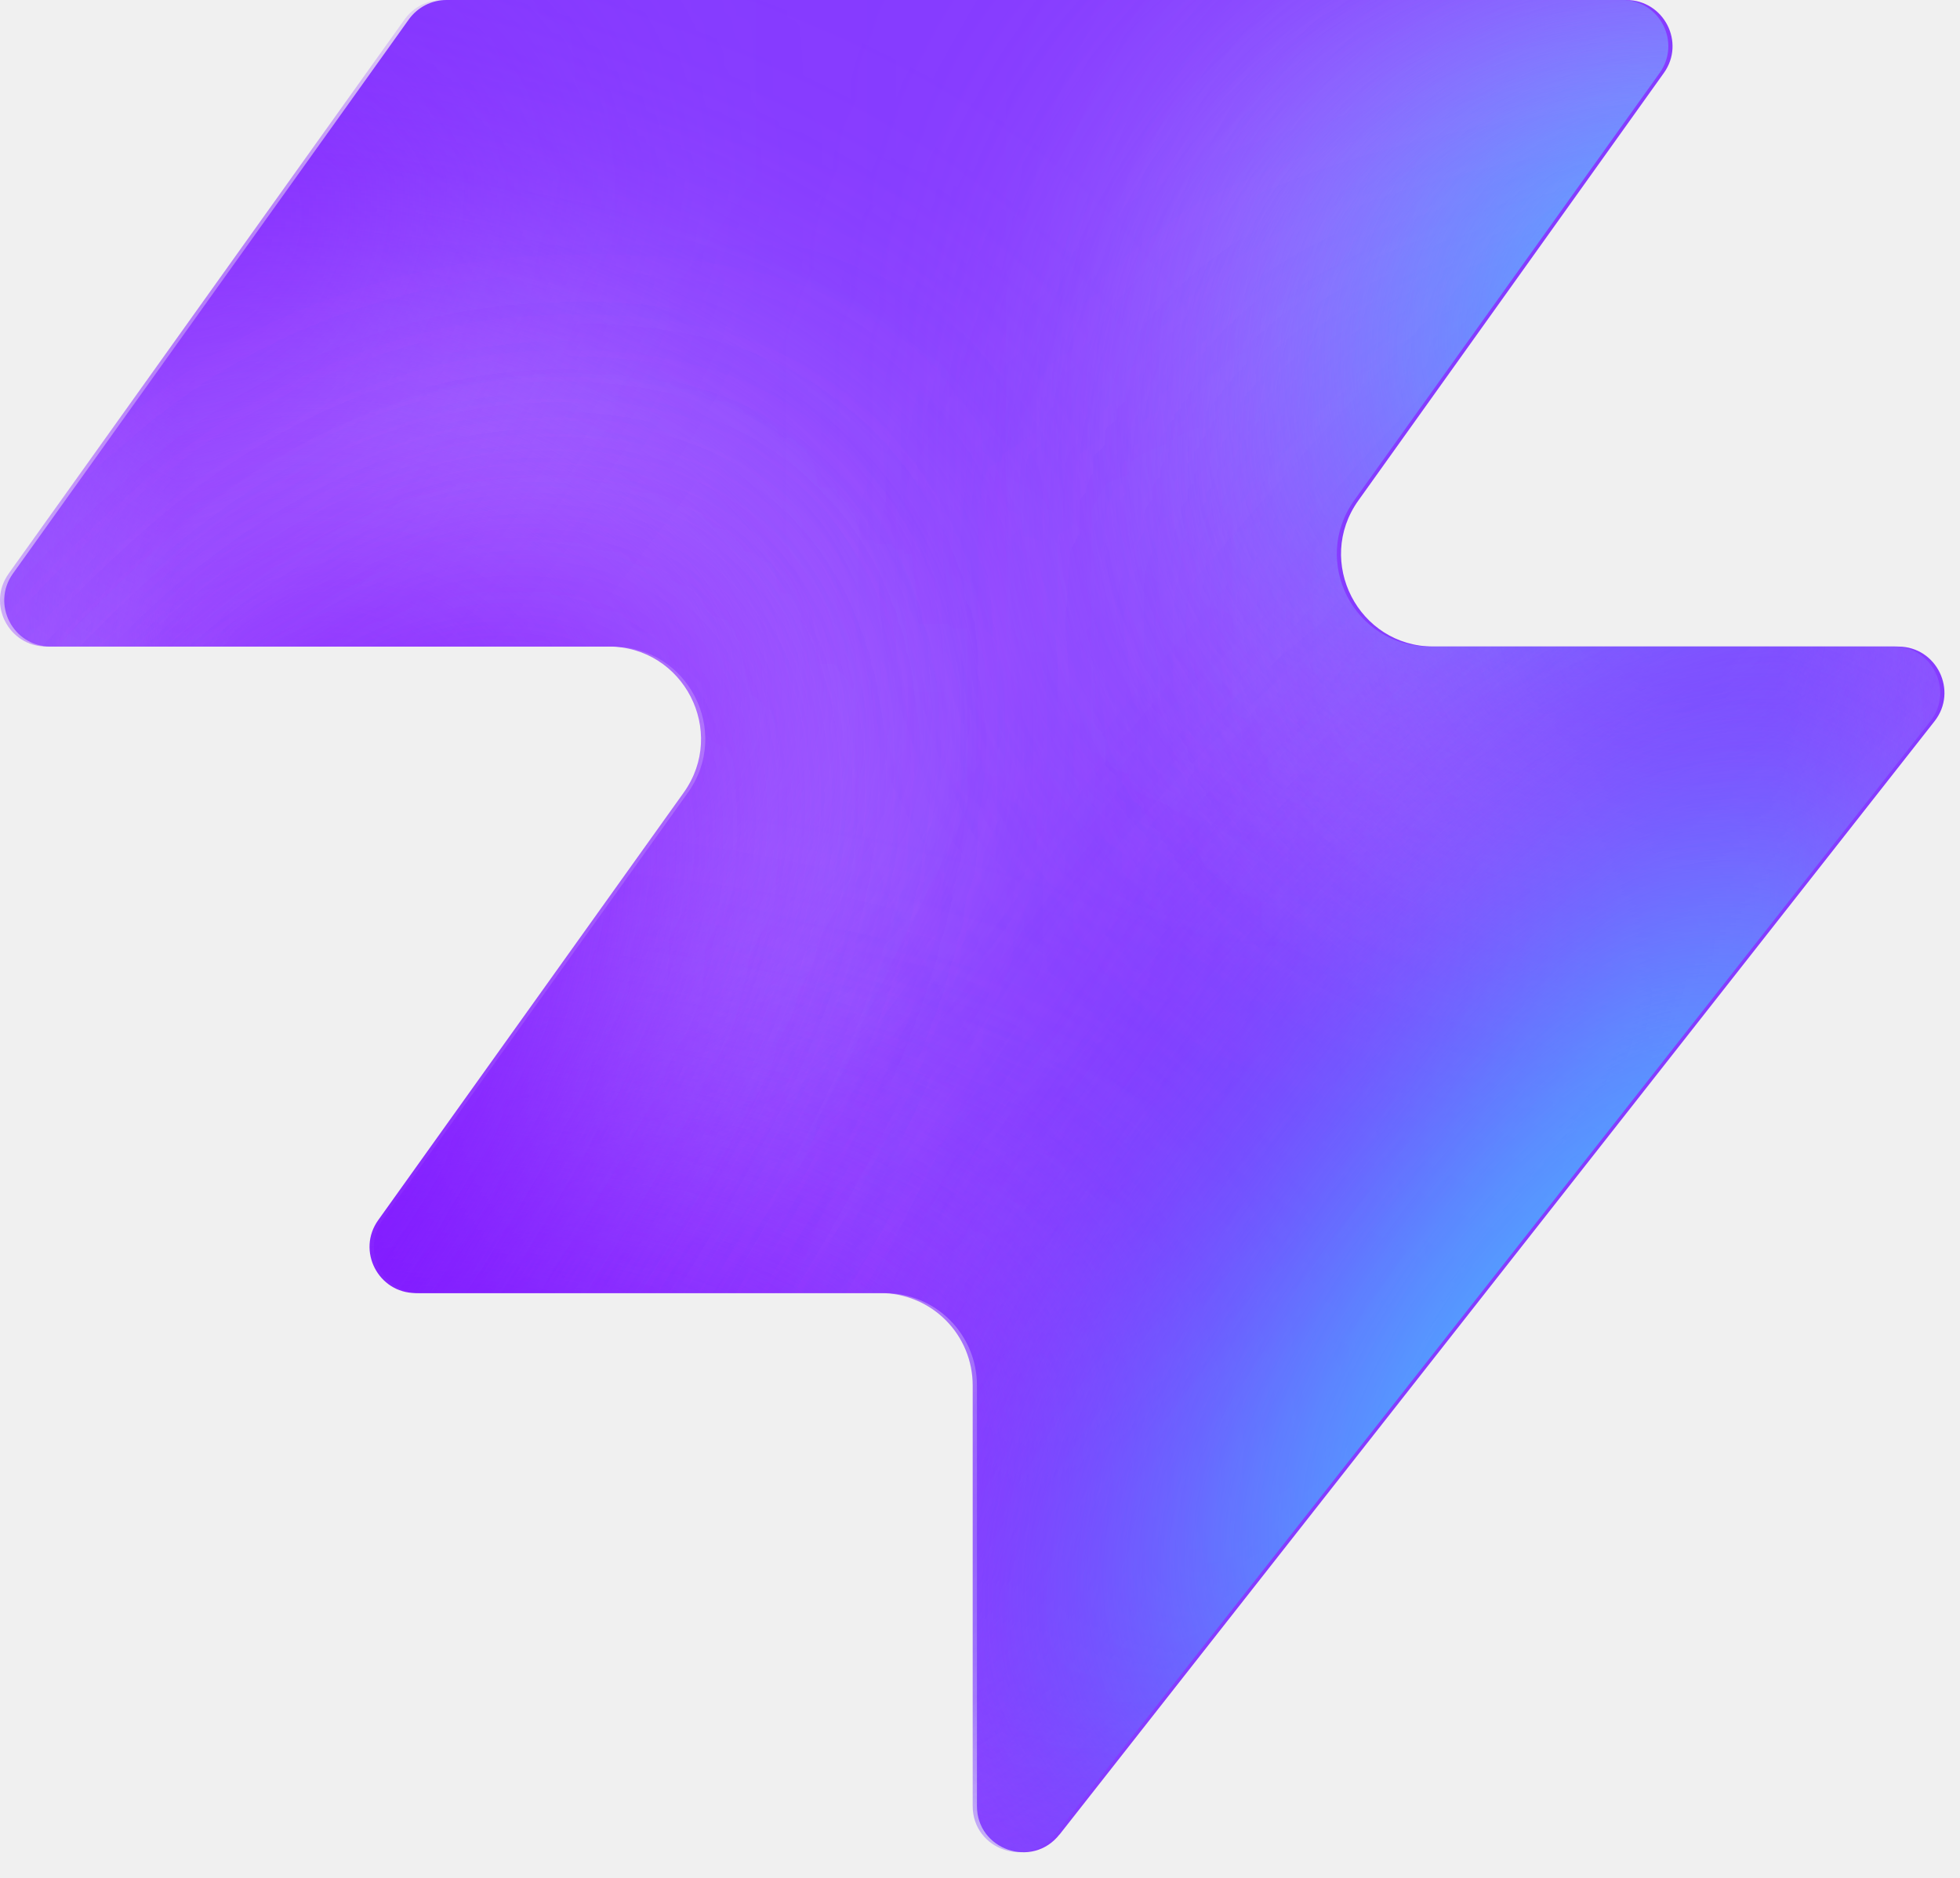
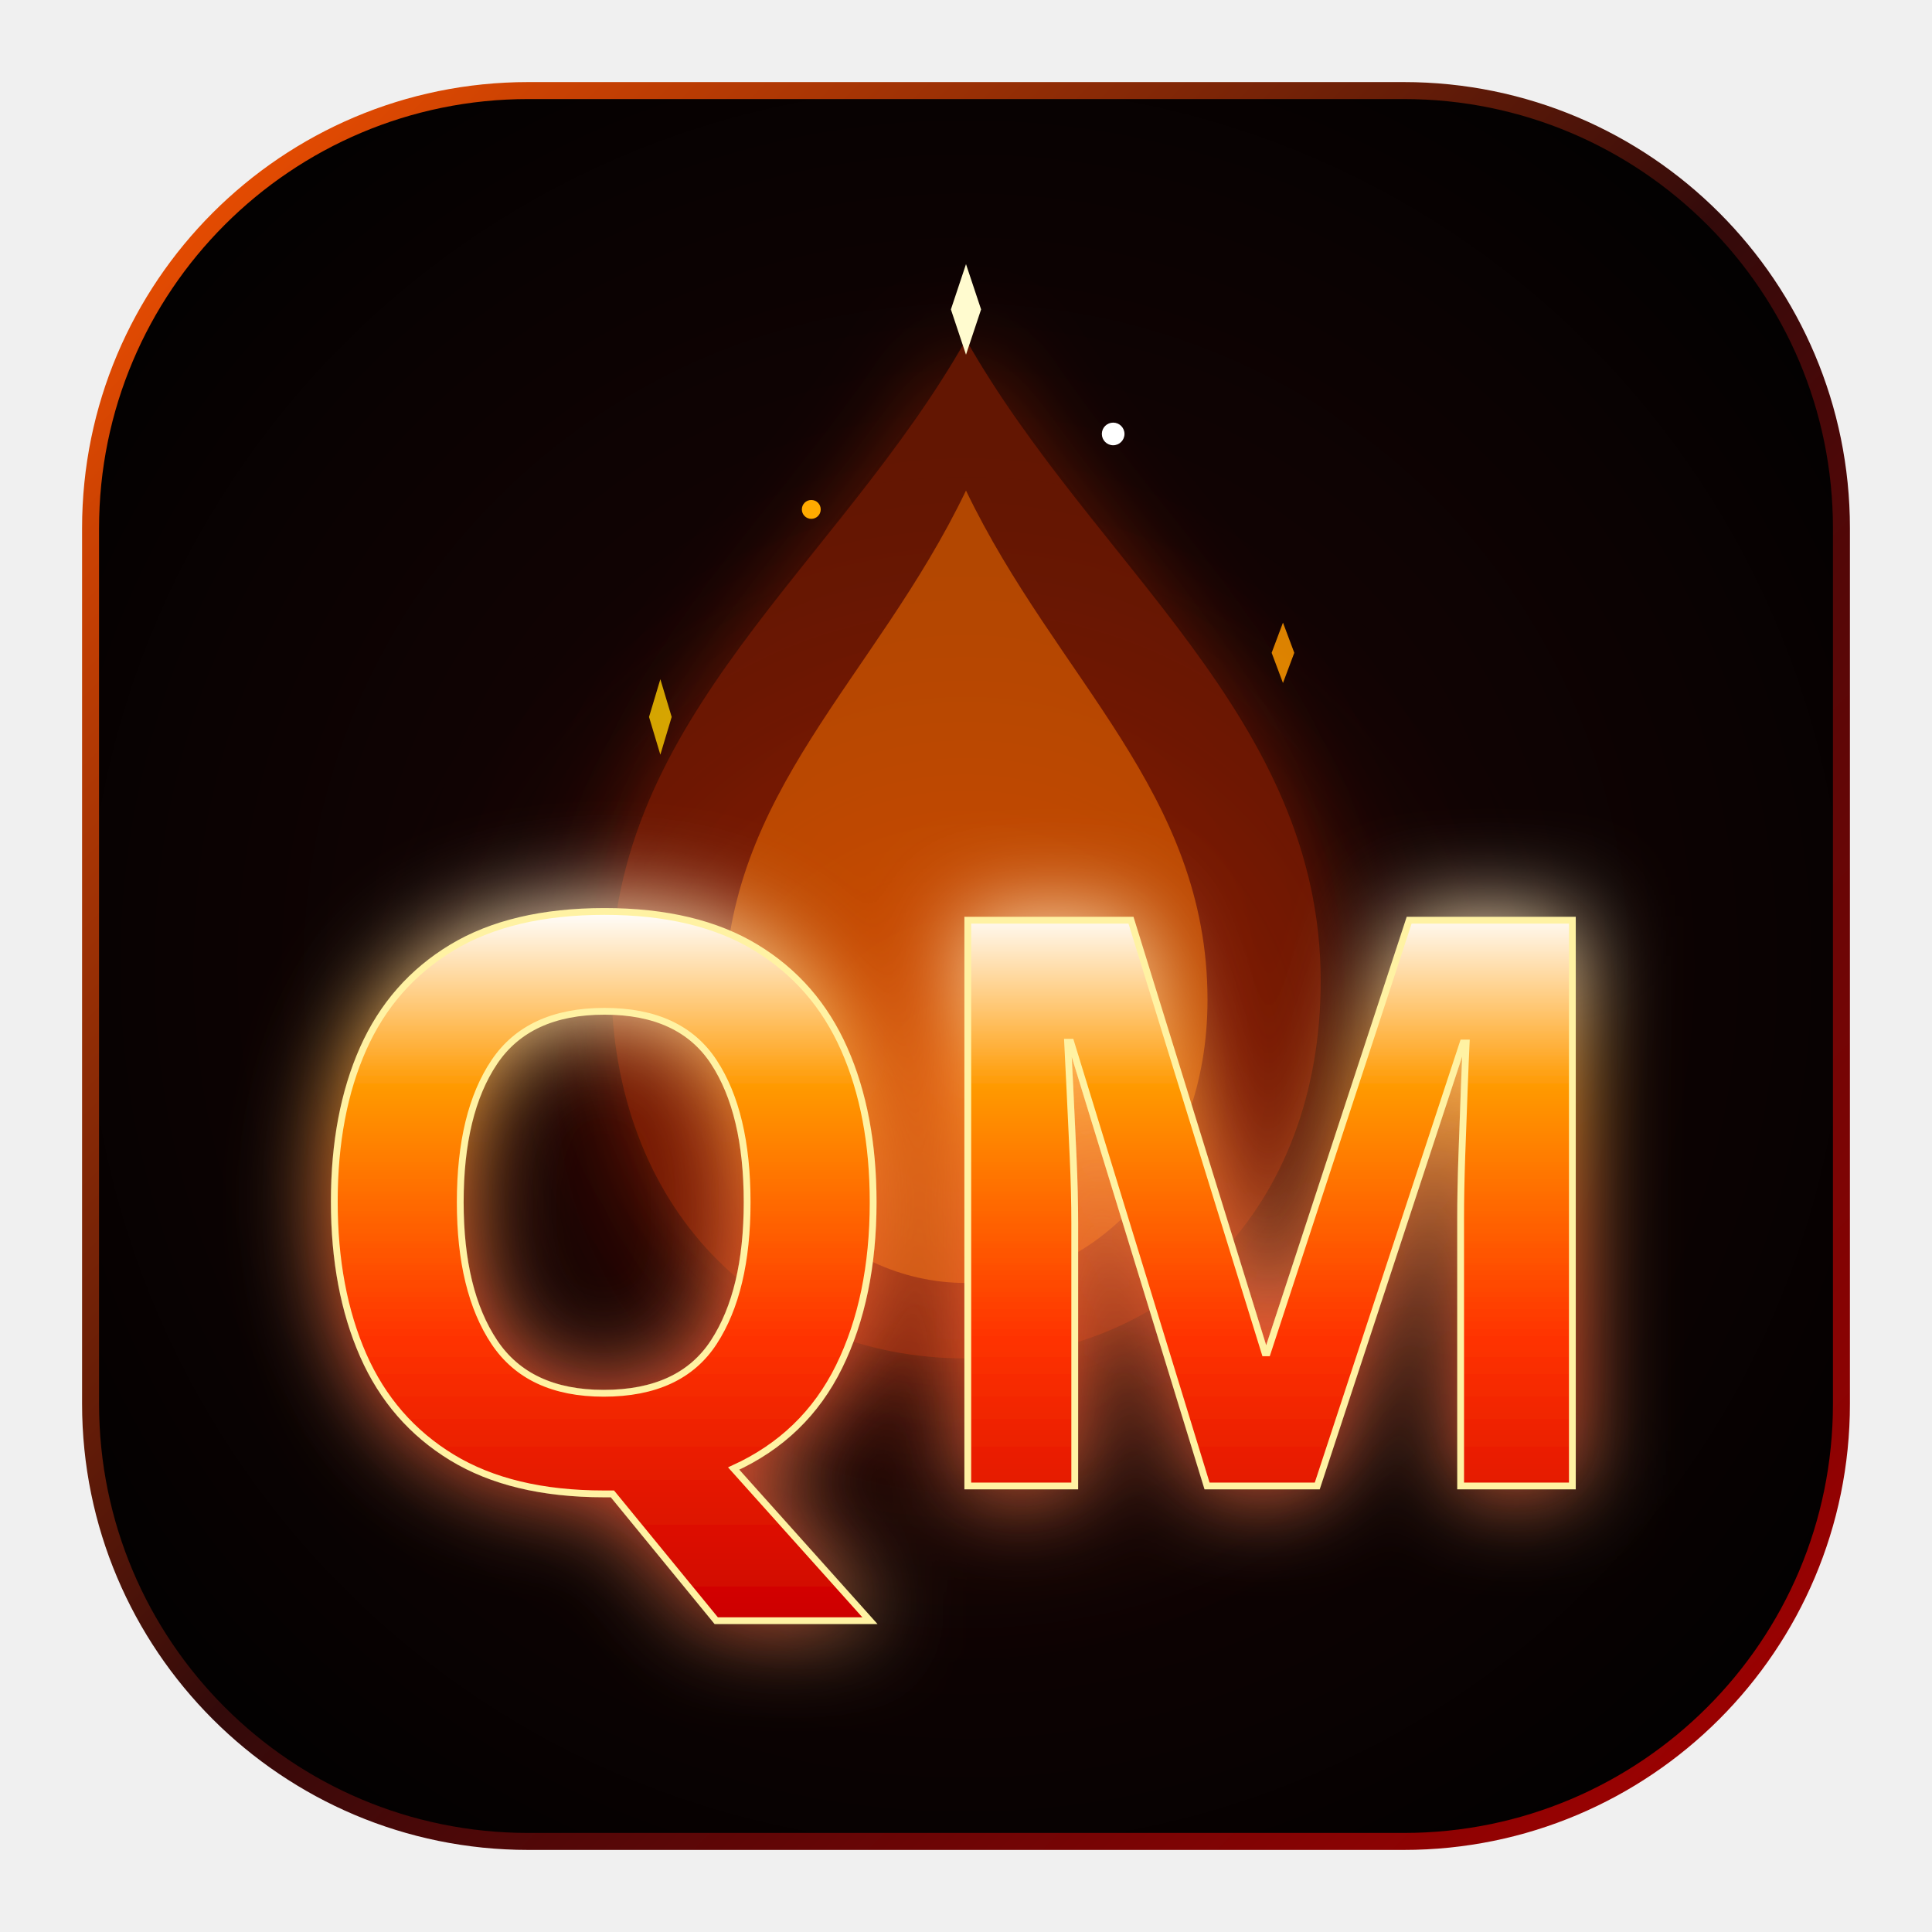
- <svg xmlns="http://www.w3.org/2000/svg" width="48" height="46" fill="none" viewBox="0 0 48 46">
-   <path fill="#863bff" d="M25.946 44.938c-.664.845-2.021.375-2.021-.698V33.937a2.26 2.26 0 0 0-2.262-2.262H10.287c-.92 0-1.456-1.04-.92-1.788l7.48-10.471c1.07-1.497 0-3.578-1.842-3.578H1.237c-.92 0-1.456-1.04-.92-1.788L10.013.474c.214-.297.556-.474.92-.474h28.894c.92 0 1.456 1.04.92 1.788l-7.48 10.471c-1.07 1.498 0 3.579 1.842 3.579h11.377c.943 0 1.473 1.088.89 1.83L25.947 44.94z" style="fill:#863bff;fill:color(display-p3 .525 .23 1);fill-opacity:1" />
-   <mask id="a" width="48" height="46" x="0" y="0" maskUnits="userSpaceOnUse" style="mask-type:alpha">
-     <path fill="#000" d="M25.842 44.938c-.664.844-2.021.375-2.021-.698V33.937a2.26 2.26 0 0 0-2.262-2.262H10.183c-.92 0-1.456-1.04-.92-1.788l7.48-10.471c1.07-1.498 0-3.579-1.842-3.579H1.133c-.92 0-1.456-1.04-.92-1.787L9.91.473c.214-.297.556-.474.92-.474h28.894c.92 0 1.456 1.04.92 1.788l-7.48 10.471c-1.07 1.498 0 3.578 1.842 3.578h11.377c.943 0 1.473 1.088.89 1.832L25.843 44.94z" style="fill:#000;fill-opacity:1" />
-   </mask>
-   <g mask="url(#a)">
-     <g filter="url(#b)">
-       <ellipse cx="5.508" cy="14.704" fill="#ede6ff" rx="5.508" ry="14.704" style="fill:#ede6ff;fill:color(display-p3 .927 .903 1);fill-opacity:1" transform="matrix(.00324 1 1 -.00324 -4.47 31.516)" />
-     </g>
-     <g filter="url(#c)">
-       <ellipse cx="10.399" cy="29.851" fill="#ede6ff" rx="10.399" ry="29.851" style="fill:#ede6ff;fill:color(display-p3 .927 .903 1);fill-opacity:1" transform="matrix(.00324 1 1 -.00324 -39.328 7.883)" />
-     </g>
-     <g filter="url(#d)">
-       <ellipse cx="5.508" cy="30.487" fill="#7e14ff" rx="5.508" ry="30.487" style="fill:#7e14ff;fill:color(display-p3 .492 .077 1);fill-opacity:1" transform="rotate(89.814 -25.913 -14.639)scale(1 -1)" />
-     </g>
-     <g filter="url(#e)">
-       <ellipse cx="5.508" cy="30.599" fill="#7e14ff" rx="5.508" ry="30.599" style="fill:#7e14ff;fill:color(display-p3 .492 .077 1);fill-opacity:1" transform="rotate(89.814 -32.644 -3.334)scale(1 -1)" />
-     </g>
-     <g filter="url(#f)">
-       <ellipse cx="5.508" cy="30.599" fill="#7e14ff" rx="5.508" ry="30.599" style="fill:#7e14ff;fill:color(display-p3 .492 .077 1);fill-opacity:1" transform="matrix(.00324 1 1 -.00324 -34.34 30.47)" />
-     </g>
-     <g filter="url(#g)">
-       <ellipse cx="14.072" cy="22.078" fill="#ede6ff" rx="14.072" ry="22.078" style="fill:#ede6ff;fill:color(display-p3 .927 .903 1);fill-opacity:1" transform="rotate(93.35 24.506 48.493)scale(-1 1)" />
-     </g>
-     <g filter="url(#h)">
-       <ellipse cx="3.47" cy="21.501" fill="#7e14ff" rx="3.47" ry="21.501" style="fill:#7e14ff;fill:color(display-p3 .492 .077 1);fill-opacity:1" transform="rotate(89.009 28.708 47.59)scale(-1 1)" />
-     </g>
-     <g filter="url(#i)">
-       <ellipse cx="3.47" cy="21.501" fill="#7e14ff" rx="3.47" ry="21.501" style="fill:#7e14ff;fill:color(display-p3 .492 .077 1);fill-opacity:1" transform="rotate(89.009 28.708 47.59)scale(-1 1)" />
-     </g>
-     <g filter="url(#j)">
-       <ellipse cx=".387" cy="8.972" fill="#7e14ff" rx="4.407" ry="29.108" style="fill:#7e14ff;fill:color(display-p3 .492 .077 1);fill-opacity:1" transform="rotate(39.51 .387 8.972)" />
-     </g>
-     <g filter="url(#k)">
-       <ellipse cx="47.523" cy="-6.092" fill="#7e14ff" rx="4.407" ry="29.108" style="fill:#7e14ff;fill:color(display-p3 .492 .077 1);fill-opacity:1" transform="rotate(37.892 47.523 -6.092)" />
-     </g>
-     <g filter="url(#l)">
-       <ellipse cx="41.412" cy="6.333" fill="#47bfff" rx="5.971" ry="9.665" style="fill:#47bfff;fill:color(display-p3 .28 .748 1);fill-opacity:1" transform="rotate(37.892 41.412 6.333)" />
-     </g>
-     <g filter="url(#m)">
-       <ellipse cx="-1.879" cy="38.332" fill="#7e14ff" rx="4.407" ry="29.108" style="fill:#7e14ff;fill:color(display-p3 .492 .077 1);fill-opacity:1" transform="rotate(37.892 -1.88 38.332)" />
-     </g>
-     <g filter="url(#n)">
-       <ellipse cx="-1.879" cy="38.332" fill="#7e14ff" rx="4.407" ry="29.108" style="fill:#7e14ff;fill:color(display-p3 .492 .077 1);fill-opacity:1" transform="rotate(37.892 -1.88 38.332)" />
-     </g>
-     <g filter="url(#o)">
-       <ellipse cx="35.651" cy="29.907" fill="#7e14ff" rx="4.407" ry="29.108" style="fill:#7e14ff;fill:color(display-p3 .492 .077 1);fill-opacity:1" transform="rotate(37.892 35.651 29.907)" />
-     </g>
-     <g filter="url(#p)">
-       <ellipse cx="38.418" cy="32.4" fill="#47bfff" rx="5.971" ry="15.297" style="fill:#47bfff;fill:color(display-p3 .28 .748 1);fill-opacity:1" transform="rotate(37.892 38.418 32.4)" />
-     </g>
-   </g>
+ <svg xmlns="http://www.w3.org/2000/svg" viewBox="0 0 512 512" width="100%" height="100%">
  <defs>
-     <filter id="b" width="60.045" height="41.654" x="-19.77" y="16.149" color-interpolation-filters="sRGB" filterUnits="userSpaceOnUse">
-       <feFlood flood-opacity="0" result="BackgroundImageFix" />
-       <feBlend in="SourceGraphic" in2="BackgroundImageFix" result="shape" />
-       <feGaussianBlur result="effect1_foregroundBlur_2002_17158" stdDeviation="7.659" />
-     </filter>
-     <filter id="c" width="90.34" height="51.437" x="-54.613" y="-7.533" color-interpolation-filters="sRGB" filterUnits="userSpaceOnUse">
-       <feFlood flood-opacity="0" result="BackgroundImageFix" />
-       <feBlend in="SourceGraphic" in2="BackgroundImageFix" result="shape" />
-       <feGaussianBlur result="effect1_foregroundBlur_2002_17158" stdDeviation="7.659" />
-     </filter>
-     <filter id="d" width="79.355" height="29.4" x="-49.64" y="2.03" color-interpolation-filters="sRGB" filterUnits="userSpaceOnUse">
-       <feFlood flood-opacity="0" result="BackgroundImageFix" />
-       <feBlend in="SourceGraphic" in2="BackgroundImageFix" result="shape" />
-       <feGaussianBlur result="effect1_foregroundBlur_2002_17158" stdDeviation="4.596" />
-     </filter>
-     <filter id="e" width="79.579" height="29.4" x="-45.045" y="20.029" color-interpolation-filters="sRGB" filterUnits="userSpaceOnUse">
-       <feFlood flood-opacity="0" result="BackgroundImageFix" />
-       <feBlend in="SourceGraphic" in2="BackgroundImageFix" result="shape" />
-       <feGaussianBlur result="effect1_foregroundBlur_2002_17158" stdDeviation="4.596" />
-     </filter>
-     <filter id="f" width="79.579" height="29.4" x="-43.513" y="21.178" color-interpolation-filters="sRGB" filterUnits="userSpaceOnUse">
-       <feFlood flood-opacity="0" result="BackgroundImageFix" />
-       <feBlend in="SourceGraphic" in2="BackgroundImageFix" result="shape" />
-       <feGaussianBlur result="effect1_foregroundBlur_2002_17158" stdDeviation="4.596" />
-     </filter>
-     <filter id="g" width="74.749" height="58.852" x="15.756" y="-17.901" color-interpolation-filters="sRGB" filterUnits="userSpaceOnUse">
-       <feFlood flood-opacity="0" result="BackgroundImageFix" />
-       <feBlend in="SourceGraphic" in2="BackgroundImageFix" result="shape" />
-       <feGaussianBlur result="effect1_foregroundBlur_2002_17158" stdDeviation="7.659" />
-     </filter>
-     <filter id="h" width="61.377" height="25.362" x="23.548" y="2.284" color-interpolation-filters="sRGB" filterUnits="userSpaceOnUse">
-       <feFlood flood-opacity="0" result="BackgroundImageFix" />
-       <feBlend in="SourceGraphic" in2="BackgroundImageFix" result="shape" />
-       <feGaussianBlur result="effect1_foregroundBlur_2002_17158" stdDeviation="4.596" />
-     </filter>
-     <filter id="i" width="61.377" height="25.362" x="23.548" y="2.284" color-interpolation-filters="sRGB" filterUnits="userSpaceOnUse">
-       <feFlood flood-opacity="0" result="BackgroundImageFix" />
-       <feBlend in="SourceGraphic" in2="BackgroundImageFix" result="shape" />
-       <feGaussianBlur result="effect1_foregroundBlur_2002_17158" stdDeviation="4.596" />
-     </filter>
-     <filter id="j" width="56.045" height="63.649" x="-27.636" y="-22.853" color-interpolation-filters="sRGB" filterUnits="userSpaceOnUse">
-       <feFlood flood-opacity="0" result="BackgroundImageFix" />
-       <feBlend in="SourceGraphic" in2="BackgroundImageFix" result="shape" />
-       <feGaussianBlur result="effect1_foregroundBlur_2002_17158" stdDeviation="4.596" />
-     </filter>
-     <filter id="k" width="54.814" height="64.646" x="20.116" y="-38.415" color-interpolation-filters="sRGB" filterUnits="userSpaceOnUse">
-       <feFlood flood-opacity="0" result="BackgroundImageFix" />
-       <feBlend in="SourceGraphic" in2="BackgroundImageFix" result="shape" />
-       <feGaussianBlur result="effect1_foregroundBlur_2002_17158" stdDeviation="4.596" />
-     </filter>
-     <filter id="l" width="33.541" height="35.313" x="24.641" y="-11.323" color-interpolation-filters="sRGB" filterUnits="userSpaceOnUse">
-       <feFlood flood-opacity="0" result="BackgroundImageFix" />
-       <feBlend in="SourceGraphic" in2="BackgroundImageFix" result="shape" />
-       <feGaussianBlur result="effect1_foregroundBlur_2002_17158" stdDeviation="4.596" />
-     </filter>
-     <filter id="m" width="54.814" height="64.646" x="-29.286" y="6.009" color-interpolation-filters="sRGB" filterUnits="userSpaceOnUse">
-       <feFlood flood-opacity="0" result="BackgroundImageFix" />
-       <feBlend in="SourceGraphic" in2="BackgroundImageFix" result="shape" />
-       <feGaussianBlur result="effect1_foregroundBlur_2002_17158" stdDeviation="4.596" />
-     </filter>
-     <filter id="n" width="54.814" height="64.646" x="-29.286" y="6.009" color-interpolation-filters="sRGB" filterUnits="userSpaceOnUse">
-       <feFlood flood-opacity="0" result="BackgroundImageFix" />
-       <feBlend in="SourceGraphic" in2="BackgroundImageFix" result="shape" />
-       <feGaussianBlur result="effect1_foregroundBlur_2002_17158" stdDeviation="4.596" />
-     </filter>
-     <filter id="o" width="54.814" height="64.646" x="8.244" y="-2.416" color-interpolation-filters="sRGB" filterUnits="userSpaceOnUse">
-       <feFlood flood-opacity="0" result="BackgroundImageFix" />
-       <feBlend in="SourceGraphic" in2="BackgroundImageFix" result="shape" />
-       <feGaussianBlur result="effect1_foregroundBlur_2002_17158" stdDeviation="4.596" />
-     </filter>
-     <filter id="p" width="39.409" height="43.623" x="18.713" y="10.588" color-interpolation-filters="sRGB" filterUnits="userSpaceOnUse">
-       <feFlood flood-opacity="0" result="BackgroundImageFix" />
-       <feBlend in="SourceGraphic" in2="BackgroundImageFix" result="shape" />
-       <feGaussianBlur result="effect1_foregroundBlur_2002_17158" stdDeviation="4.596" />
+     <radialGradient id="darkPlate" cx="50%" cy="50%" r="65%">
+       <stop offset="0%" stop-color="#1c0505" />
+       <stop offset="70%" stop-color="#0a0202" />
+       <stop offset="100%" stop-color="#000000" />
+     </radialGradient>
+     <radialGradient id="flameBackdrop" cx="50%" cy="55%" r="50%">
+       <stop offset="0%" stop-color="#ff2200" stop-opacity="0.45" />
+       <stop offset="100%" stop-color="#000000" stop-opacity="0" />
+     </radialGradient>
+     <linearGradient id="coreHeat" x1="0%" y1="100%" x2="0%" y2="0%">
+       <stop offset="0%" stop-color="#cc0000" />
+       <stop offset="40%" stop-color="#ff3300" />
+       <stop offset="75%" stop-color="#ff9900" />
+       <stop offset="100%" stop-color="#ffffff" />
+     </linearGradient>
+     <linearGradient id="ringGlow" x1="0%" y1="0%" x2="100%" y2="100%">
+       <stop offset="0%" stop-color="#ff5500" />
+       <stop offset="50%" stop-color="#330a0a" />
+       <stop offset="100%" stop-color="#aa0000" />
+     </linearGradient>
+     <filter id="softGlow" x="-20%" y="-20%" width="140%" height="140%">
+       <feGaussianBlur stdDeviation="12" result="blur" />
+       <feMerge>
+         <feMergeNode in="blur" />
+         <feMergeNode in="SourceGraphic" />
+       </feMerge>
    </filter>
  </defs>
+   <rect x="24" y="24" width="464" height="464" rx="116" fill="url(#darkPlate)" stroke="url(#ringGlow)" stroke-width="4.5" />
+   <circle cx="256" cy="270" r="170" fill="url(#flameBackdrop)" />
+   <path d="M256,90             C290,150 350,190 350,260             C350,320 310,360 256,360             C202,360 162,320 162,260             C162,190 222,150 256,90 Z" fill="#ff3700" opacity="0.35" filter="url(#softGlow)" />
+   <path d="M256,130             C280,180 320,210 320,265             C320,310 290,340 256,340             C222,340 192,310 192,265             C192,210 232,180 256,130 Z" fill="#ff7700" opacity="0.5" />
+   <text x="50%" y="61%" text-anchor="middle" dominant-baseline="central" font-family="'Arial Black', 'Impact', sans-serif" font-weight="900" font-size="210" letter-spacing="-6" fill="url(#coreHeat)" stroke="#fff2a3" stroke-width="1.8" filter="url(#softGlow)">
+     QM
+   </text>
+   <polygon points="256,70 260,82 256,94 252,82" fill="#fffbcf" />
+   <polygon points="175,180 178,190 175,200 172,190" fill="#ffcc00" opacity="0.8" />
+   <polygon points="340,165 343,173 340,181 337,173" fill="#ff9900" opacity="0.85" />
+   <circle cx="295" cy="115" r="3" fill="#ffffff" />
+   <circle cx="215" cy="135" r="2.5" fill="#ffaa00" />
</svg>
